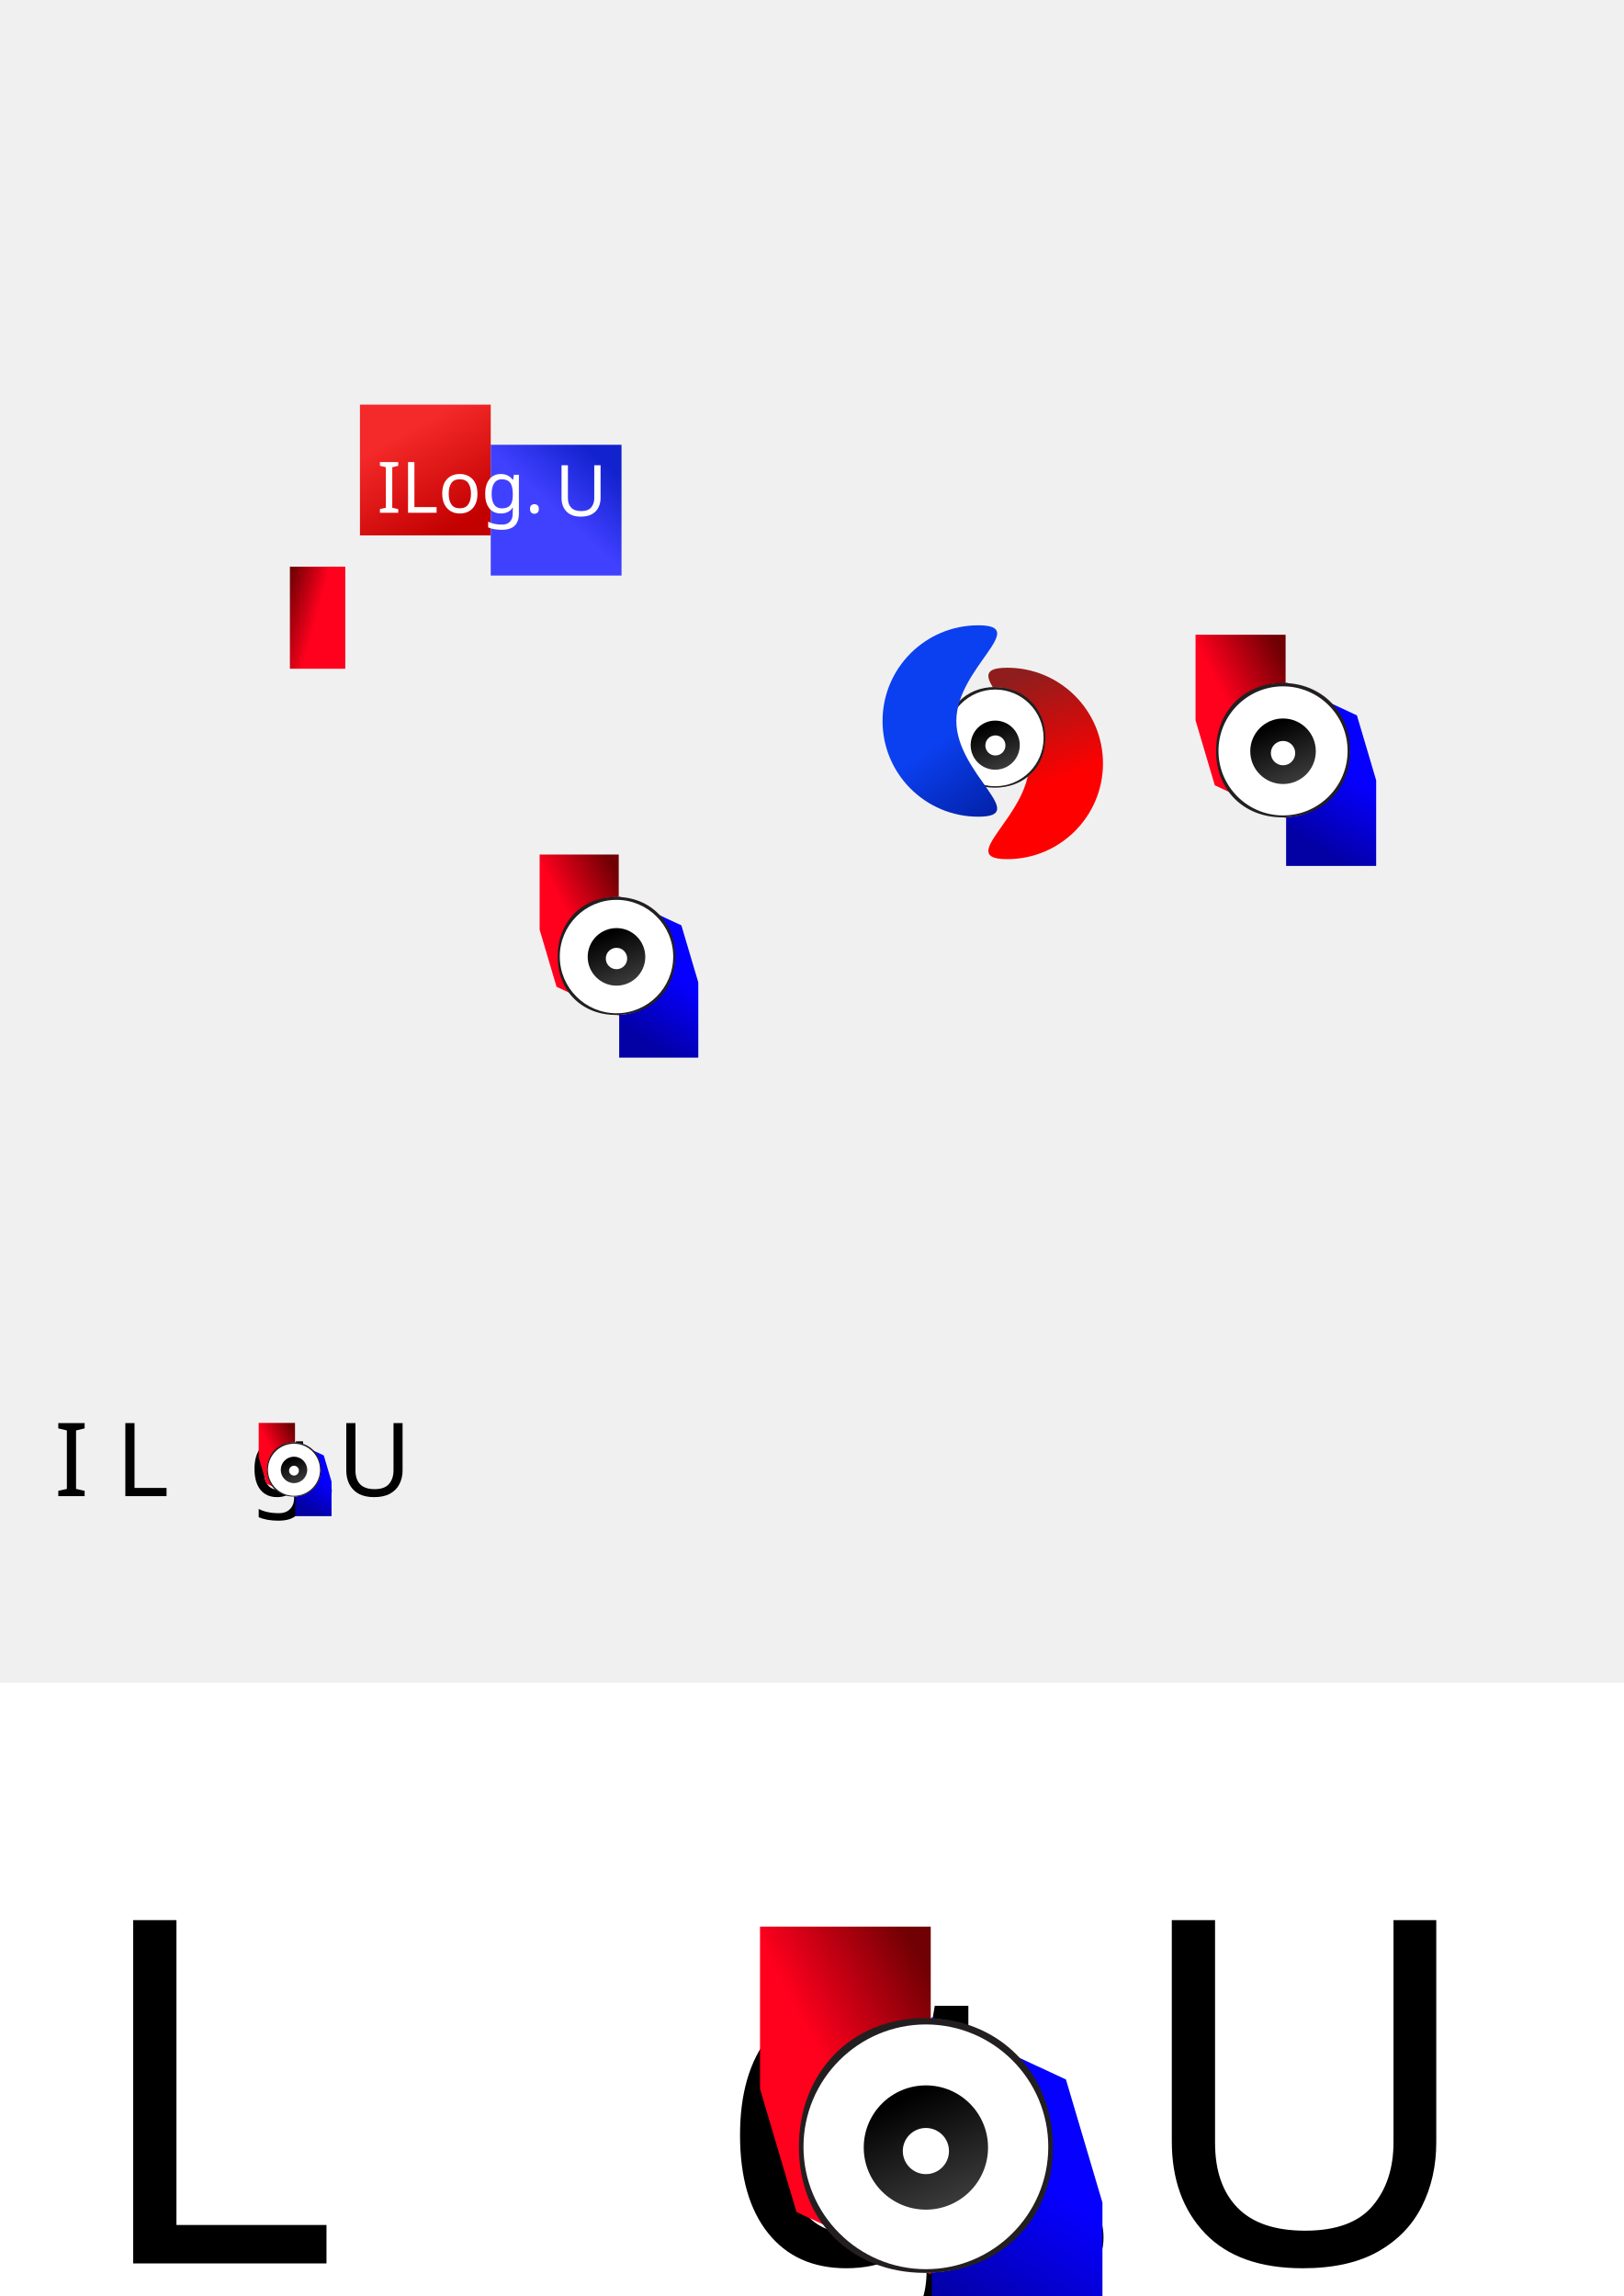
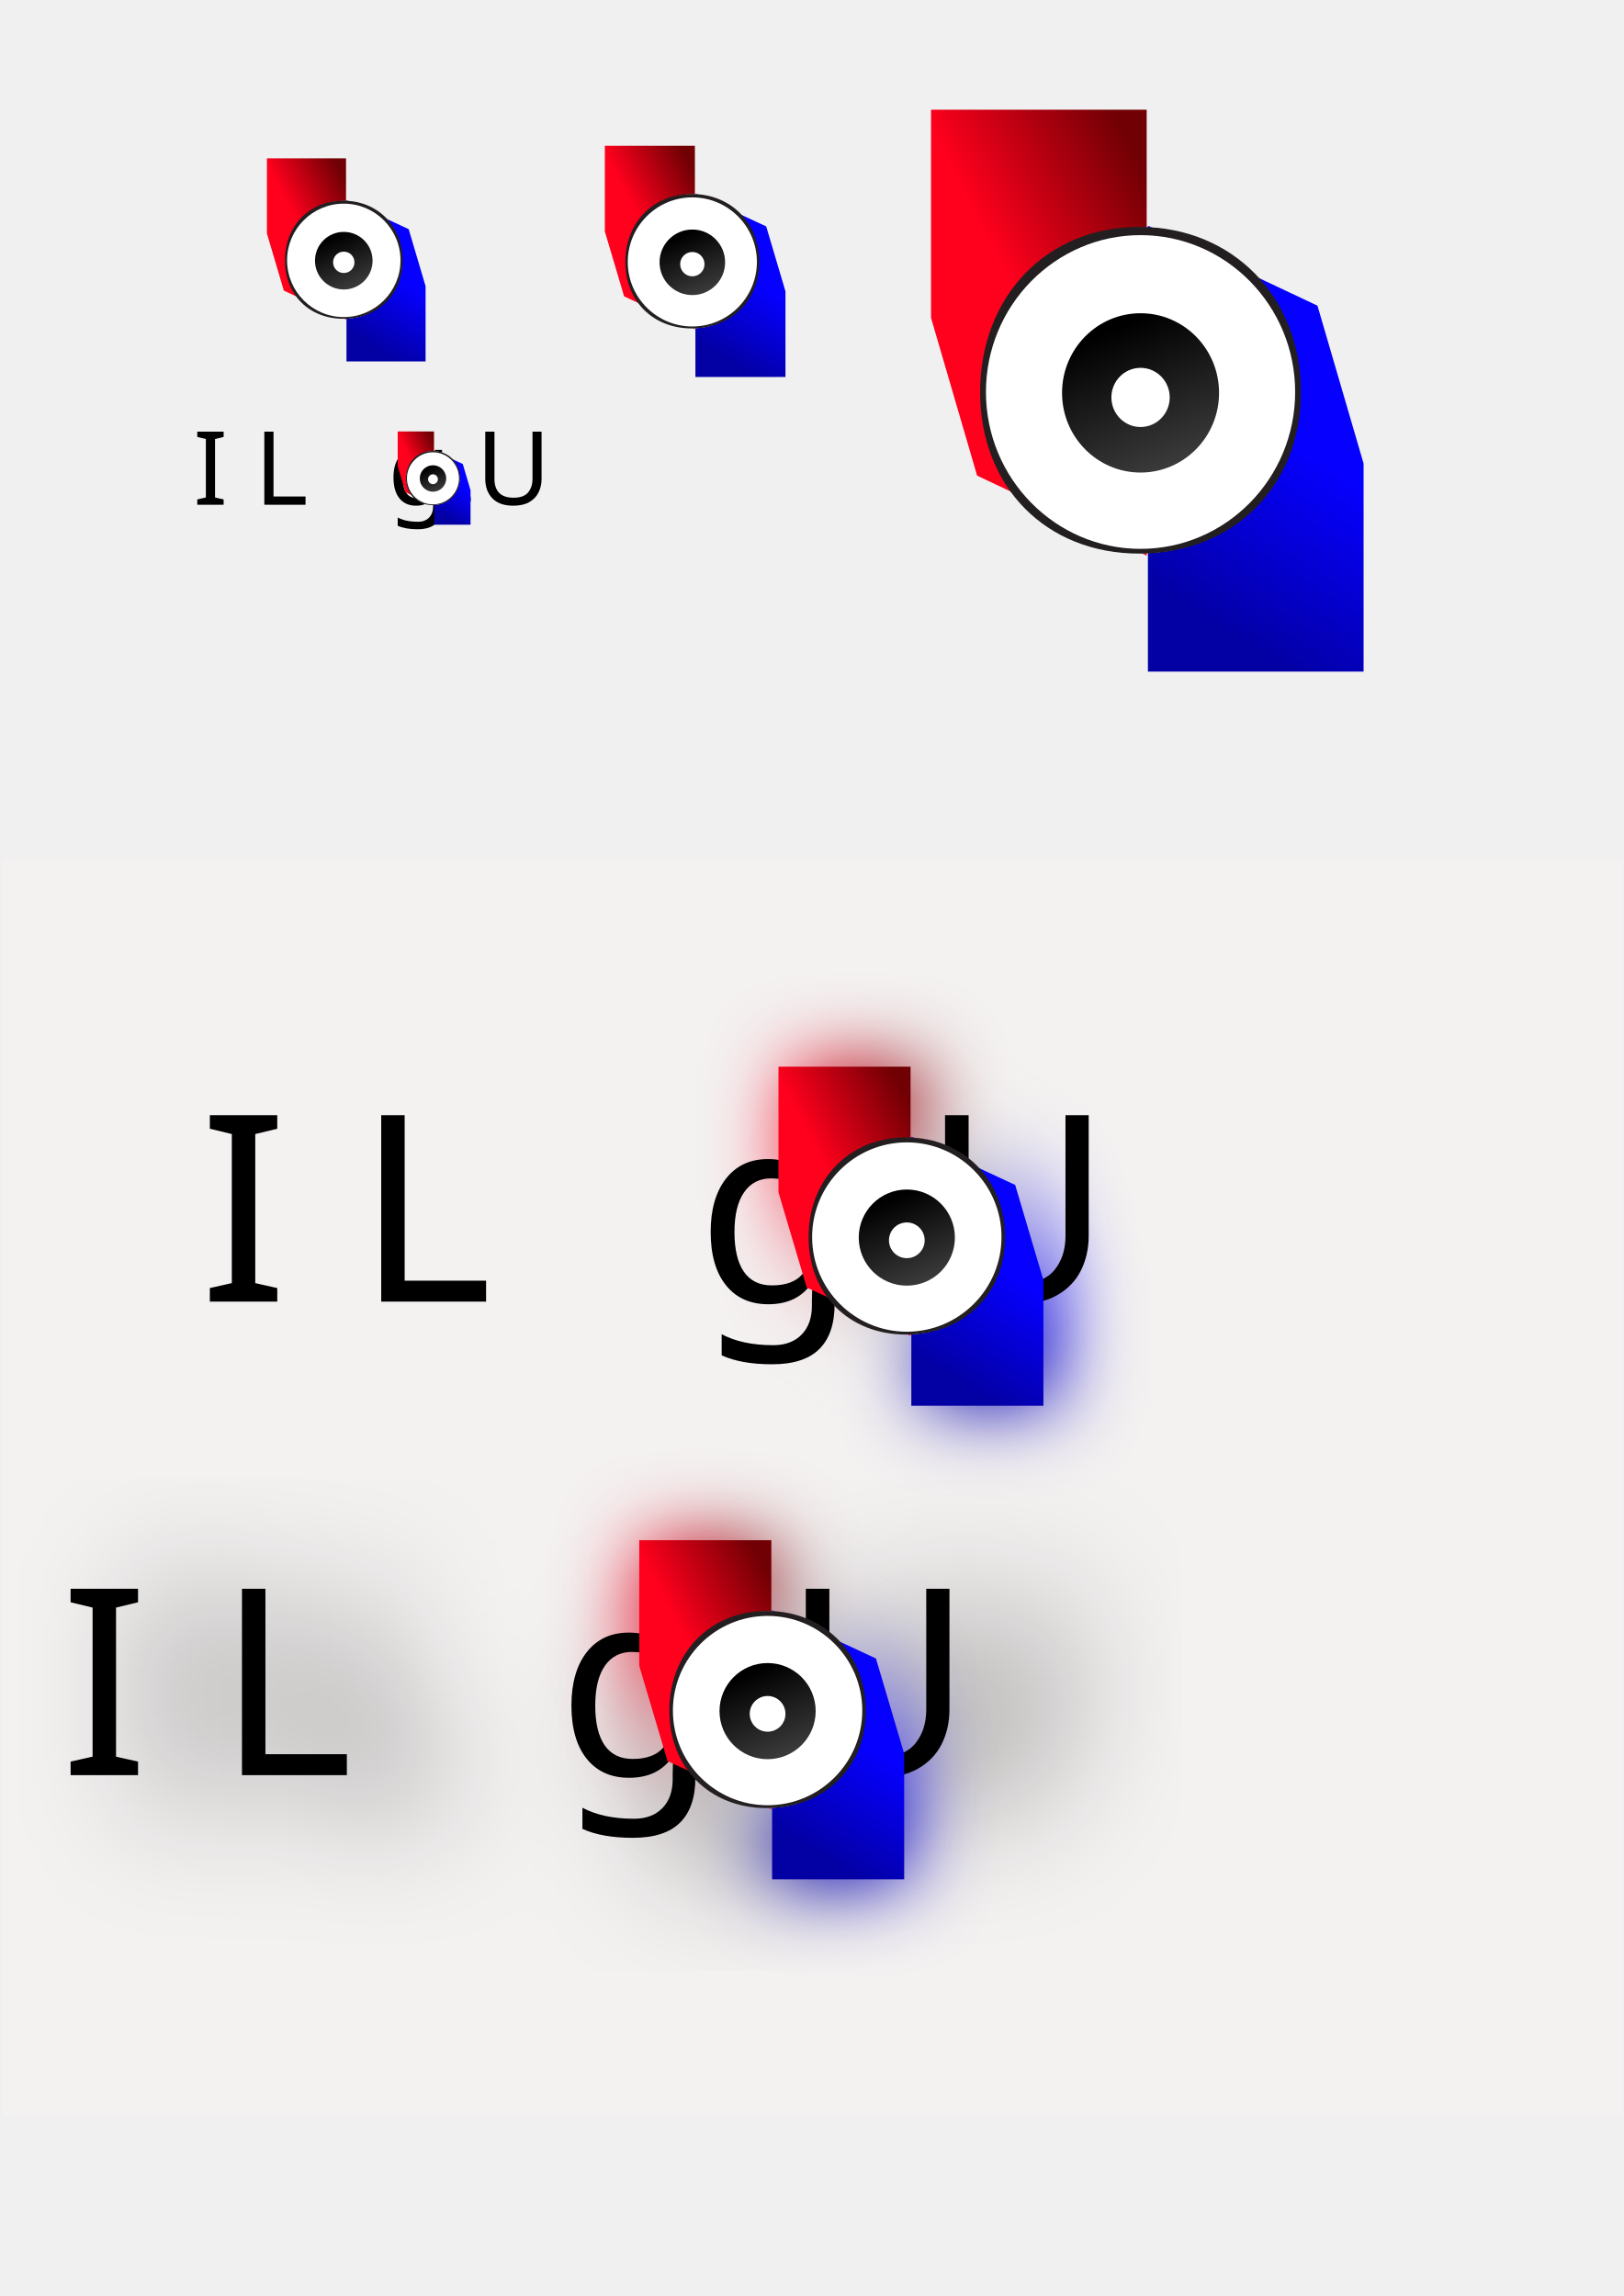
<svg xmlns="http://www.w3.org/2000/svg" xmlns:xlink="http://www.w3.org/1999/xlink" width="210mm" height="297mm" viewBox="0 0 210 297" version="1.1" id="svg8">
  <defs id="defs2">
    <linearGradient id="linearGradient929">
      <stop id="stop925" offset="0" style="stop-color:#ff001d;stop-opacity:1" />
      <stop id="stop927" offset="1" style="stop-color:#710004;stop-opacity:1" />
    </linearGradient>
    <linearGradient id="linearGradient891">
      <stop style="stop-color:#0600ff;stop-opacity:1" offset="0" id="stop887" />
      <stop style="stop-color:#0300a4;stop-opacity:1" offset="1" id="stop889" />
    </linearGradient>
    <linearGradient id="linearGradient1600">
      <stop style="stop-color:#000000;stop-opacity:1" offset="0" id="stop1596" />
      <stop style="stop-color:#3d3d3d;stop-opacity:1" offset="1" id="stop1598" />
    </linearGradient>
-     <linearGradient id="linearGradient1576">
-       <stop style="stop-color:#901d1d;stop-opacity:1" offset="0" id="stop1572" />
-       <stop style="stop-color:#ff0000;stop-opacity:1" offset="1" id="stop1574" />
-     </linearGradient>
-     <linearGradient id="linearGradient1568">
-       <stop style="stop-color:#0b40f0;stop-opacity:1" offset="0" id="stop1564" />
-       <stop style="stop-color:#001893;stop-opacity:1" offset="1" id="stop1566" />
-     </linearGradient>
-     <linearGradient id="linearGradient896">
-       <stop style="stop-color:#f42929;stop-opacity:1;" offset="0" id="stop892" />
-       <stop style="stop-color:#c20000;stop-opacity:1" offset="1" id="stop894" />
-     </linearGradient>
-     <linearGradient id="linearGradient890">
-       <stop style="stop-color:#4040ff;stop-opacity:1" offset="0" id="stop886" />
-       <stop style="stop-color:#1222cd;stop-opacity:1" offset="1" id="stop888" />
-     </linearGradient>
-     <linearGradient xlink:href="#linearGradient890" id="linearGradient884" x1="133.709" y1="119.724" x2="151.379" y2="100.353" gradientUnits="userSpaceOnUse" gradientTransform="matrix(2.273408,0,0,2.273408,-139.5404,-144.6594)" />
-     <linearGradient xlink:href="#linearGradient896" id="linearGradient898" x1="75.595" y1="89.769" x2="96.006" y2="126.433" gradientUnits="userSpaceOnUse" gradientTransform="matrix(2.273408,0,0,2.273408,-139.5404,-144.6594)" />
-     <linearGradient xlink:href="#linearGradient1568" id="linearGradient1570" x1="91.092" y1="49.468" x2="99.644" y2="62.083" gradientUnits="userSpaceOnUse" gradientTransform="translate(30.55811,46.30191)" />
-     <linearGradient xlink:href="#linearGradient1576" id="linearGradient1578" x1="101.723" y1="41.814" x2="106.495" y2="55.374" gradientUnits="userSpaceOnUse" gradientTransform="translate(30.82538,45.5001)" />
-     <linearGradient xlink:href="#linearGradient1600" id="linearGradient1602" x1="102.924" y1="10.014" x2="112.611" y2="33.457" gradientUnits="userSpaceOnUse" />
    <linearGradient xlink:href="#linearGradient1600" id="linearGradient883" gradientUnits="userSpaceOnUse" x1="102.924" y1="10.014" x2="112.611" y2="33.457" gradientTransform="translate(0,-3.701292)" />
    <linearGradient xlink:href="#linearGradient891" id="linearGradient893" x1="75.692" y1="90.828" x2="78.093" y2="97.969" gradientUnits="userSpaceOnUse" gradientTransform="matrix(-0.738044,0,0,1.376403,155.0822,62.85442)" />
-     <linearGradient gradientTransform="matrix(-0.5165563,0,0,0.8711732,81.02753,0.3560503)" xlink:href="#linearGradient929" id="linearGradient893-3" x1="76.146" y1="87.972" x2="83.871" y2="84.402" gradientUnits="userSpaceOnUse" />
    <linearGradient xlink:href="#linearGradient929" id="linearGradient893-30" x1="76.839" y1="91.751" x2="83.065" y2="97.866" gradientUnits="userSpaceOnUse" gradientTransform="matrix(0.738044,0,0,-1.376403,30.62428,308.7974)" />
    <linearGradient xlink:href="#linearGradient929" id="linearGradient893-30-9-1" x1="76.839" y1="91.751" x2="83.065" y2="97.866" gradientUnits="userSpaceOnUse" gradientTransform="matrix(0.3388409,0,0,-0.6319158,50.36097,201.6148)" />
    <linearGradient xlink:href="#linearGradient891" id="linearGradient893-8-0" x1="75.692" y1="90.828" x2="78.093" y2="97.969" gradientUnits="userSpaceOnUse" gradientTransform="matrix(-0.3388409,0,0,0.6319158,107.5004,88.70075)" />
    <linearGradient xlink:href="#linearGradient1600" id="linearGradient1129" gradientUnits="userSpaceOnUse" gradientTransform="translate(0,-3.701292)" x1="102.924" y1="10.014" x2="112.611" y2="33.457" />
-     <linearGradient xlink:href="#linearGradient929" id="linearGradient893-30-0" x1="76.839" y1="91.751" x2="83.065" y2="97.866" gradientUnits="userSpaceOnUse" gradientTransform="matrix(0.8401717,0,0,-1.566865,95.46532,237.0479)" />
-     <linearGradient xlink:href="#linearGradient891" id="linearGradient893-4" x1="75.692" y1="90.828" x2="78.093" y2="97.969" gradientUnits="userSpaceOnUse" gradientTransform="matrix(-0.8401717,0,0,1.566865,237.1453,-42.92776)" />
+     <linearGradient xlink:href="#linearGradient929" id="linearGradient893-30-0" x1="76.839" y1="91.751" x2="83.065" y2="97.866" gradientUnits="userSpaceOnUse" gradientTransform="matrix(0.8401717,0,0,-1.566865,19.06686,173.7992)" />
+     <linearGradient xlink:href="#linearGradient891" id="linearGradient893-4" x1="75.692" y1="90.828" x2="78.093" y2="97.969" gradientUnits="userSpaceOnUse" gradientTransform="matrix(-0.8401717,0,0,1.566865,160.7469,-106.1765)" />
    <linearGradient xlink:href="#linearGradient1600" id="linearGradient1251" gradientUnits="userSpaceOnUse" gradientTransform="translate(0,-3.701292)" x1="102.924" y1="10.014" x2="112.611" y2="33.457" />
    <linearGradient xlink:href="#linearGradient929" id="linearGradient893-30-00" x1="76.839" y1="91.751" x2="83.065" y2="97.866" gradientUnits="userSpaceOnUse" gradientTransform="matrix(0.738044,0,0,-1.376403,17.82452,246.6447)" />
    <linearGradient xlink:href="#linearGradient891" id="linearGradient893-9" x1="75.692" y1="90.828" x2="78.093" y2="97.969" gradientUnits="userSpaceOnUse" gradientTransform="matrix(-0.738044,0,0,1.376403,142.2825,0.7016776)" />
    <linearGradient xlink:href="#linearGradient1600" id="linearGradient1321" gradientUnits="userSpaceOnUse" gradientTransform="translate(0,-3.701292)" x1="102.924" y1="10.014" x2="112.611" y2="33.457" />
    <linearGradient xlink:href="#linearGradient891" id="linearGradient1407" gradientUnits="userSpaceOnUse" gradientTransform="matrix(-0.3388409,0,0,0.6319158,107.5004,88.70075)" x1="75.692" y1="90.828" x2="78.093" y2="97.969" />
    <linearGradient xlink:href="#linearGradient929" id="linearGradient1409" gradientUnits="userSpaceOnUse" gradientTransform="matrix(0.3388409,0,0,-0.6319158,50.36097,201.6148)" x1="76.839" y1="91.751" x2="83.065" y2="97.866" />
    <linearGradient xlink:href="#linearGradient1600" id="linearGradient1411" gradientUnits="userSpaceOnUse" gradientTransform="translate(0,-3.701292)" x1="102.924" y1="10.014" x2="112.611" y2="33.457" />
+     <linearGradient xlink:href="#linearGradient891" id="linearGradient1208" gradientUnits="userSpaceOnUse" gradientTransform="matrix(-0.3388409,0,0,0.6319158,107.5004,88.70075)" x1="75.692" y1="90.828" x2="78.093" y2="97.969" />
+     <linearGradient xlink:href="#linearGradient929" id="linearGradient1210" gradientUnits="userSpaceOnUse" gradientTransform="matrix(0.3388409,0,0,-0.6319158,50.36097,201.6148)" x1="76.839" y1="91.751" x2="83.065" y2="97.866" />
+     <linearGradient xlink:href="#linearGradient1600" id="linearGradient1212" gradientUnits="userSpaceOnUse" gradientTransform="translate(0,-3.701292)" x1="102.924" y1="10.014" x2="112.611" y2="33.457" />
+     <filter style="color-interpolation-filters:sRGB" id="filter1383" x="-0.355" width="1.711" y="-0.278" height="1.555">
+       <feGaussianBlur stdDeviation="1.395" id="feGaussianBlur1385" />
+     </filter>
+     <linearGradient xlink:href="#linearGradient891" id="linearGradient1524" gradientUnits="userSpaceOnUse" gradientTransform="matrix(-0.3388409,0,0,0.6319158,107.5004,88.70075)" x1="75.692" y1="90.828" x2="78.093" y2="97.969" />
+     <linearGradient xlink:href="#linearGradient929" id="linearGradient1526" gradientUnits="userSpaceOnUse" gradientTransform="matrix(0.3388409,0,0,-0.6319158,50.36097,201.6148)" x1="76.839" y1="91.751" x2="83.065" y2="97.866" />
+     <linearGradient xlink:href="#linearGradient1600" id="linearGradient1528" gradientUnits="userSpaceOnUse" gradientTransform="translate(0,-3.701292)" x1="102.924" y1="10.014" x2="112.611" y2="33.457" />
+     <filter style="color-interpolation-filters:sRGB" id="filter1844" x="-0.16" width="1.321" y="-0.487" height="1.975">
+       <feGaussianBlur stdDeviation="8.907" id="feGaussianBlur1846" />
+     </filter>
+     <linearGradient xlink:href="#linearGradient891" id="linearGradient1874" gradientUnits="userSpaceOnUse" gradientTransform="matrix(-0.3388409,0,0,0.6319158,107.5004,88.70075)" x1="75.692" y1="90.828" x2="78.093" y2="97.969" />
+     <linearGradient xlink:href="#linearGradient929" id="linearGradient1876" gradientUnits="userSpaceOnUse" gradientTransform="matrix(0.3388409,0,0,-0.6319158,50.36097,201.6148)" x1="76.839" y1="91.751" x2="83.065" y2="97.866" />
+     <linearGradient xlink:href="#linearGradient1600" id="linearGradient1878" gradientUnits="userSpaceOnUse" gradientTransform="translate(0,-3.701292)" x1="102.924" y1="10.014" x2="112.611" y2="33.457" />
  </defs>
  <g id="layer1">
-     <g id="g958" transform="matrix(0.1474465,0,0,0.1474465,47.68057,47.19017)">
-       <rect style="fill:url(#linearGradient898);fill-opacity:1;stroke-width:6.793" id="rect838" width="114.716" height="114.716" x="-7.639" y="34.933" />
-       <rect style="fill:url(#linearGradient884);fill-opacity:1;stroke-width:6.793" id="rect838-6" width="114.716" height="114.716" x="107.077" y="70.164" />
-       <text xml:space="preserve" style="font-style:normal;font-weight:normal;font-size:62.258px;line-height:1.25;font-family:sans-serif;fill:#ffffff;fill-opacity:1;stroke:none;stroke-width:1.556" x="7.377" y="129.803" id="text851">
-         <tspan id="tspan849" x="7.377" y="129.803" style="fill:#ffffff;stroke-width:1.556">ILog.</tspan>
-       </text>
-       <text xml:space="preserve" style="font-style:normal;font-weight:normal;font-size:62.258px;line-height:1.25;font-family:sans-serif;fill:#000000;fill-opacity:1;stroke:none;stroke-width:0.265" x="163.569" y="132.566" id="text940">
-         <tspan id="tspan938" x="163.569" y="132.566" style="font-size:62.258px;fill:#ffffff;stroke-width:0.265">U</tspan>
-       </text>
-     </g>
-     <path id="path960" style="fill:url(#linearGradient1578);fill-opacity:1;stroke-width:4.465" d="m 130.274,86.375 c 6.837,0 12.379,5.542 12.379,12.379 0,6.837 -5.542,12.379 -12.379,12.379 -6.837,0 2.835,-5.542 2.835,-12.379 0,-6.837 -9.671,-12.379 -2.835,-12.379 z" />
-     <g id="g1533-4" transform="matrix(0.2438628,0,0,0.2438628,102.6331,91.35607)">
-       <path d="m 133.367,16.887 c 0,14.851 -11.565,26.792 -26.412,26.792 -14.847,0 -26.883,-12.035 -26.883,-26.886 0,-14.846 12.036,-26.882 26.883,-26.882 14.847,0 26.224,12.035 26.224,26.882" id="path1071-5-9" style="fill:#ffffff;stroke-width:0.265" />
-       <path d="m 106.955,-8.856 c -14.143,0 -25.649,11.505 -25.649,25.651 0,14.142 11.506,25.647 25.649,25.647 14.143,0 25.649,-11.505 25.649,-25.647 0,-14.146 -11.506,-25.651 -25.649,-25.651 z m -0.188,52.073 c -15.504,0 -26.425,-10.919 -26.425,-26.422 0,-15.507 10.92,-26.991 26.425,-26.991 15.504,0 26.8,11.483 26.8,26.991 0,15.504 -11.296,26.422 -26.8,26.422" id="path1075-0-8" style="fill:#231f20;stroke:none;stroke-width:0.265;stroke-opacity:1" />
-       <path d="m 119.979,20.641 c 0,7.191 -5.831,13.024 -13.024,13.024 -7.193,0 -13.024,-5.833 -13.024,-13.024 0,-7.192 5.831,-13.024 13.024,-13.024 7.193,0 13.024,5.833 13.024,13.024" id="path1077-3-9" style="fill:url(#linearGradient1602);fill-opacity:1;stroke-width:0.265" />
-       <path d="m 112.381,20.794 c 0,2.945 -2.386,5.332 -5.33,5.332 -2.944,0 -5.33,-2.387 -5.33,-5.332 0,-2.942 2.386,-5.328 5.33,-5.328 2.944,0 5.33,2.387 5.33,5.328" id="path1079-9-1" style="fill:#ffffff;stroke-width:0.265" />
-     </g>
-     <path id="path960-3" style="fill:url(#linearGradient1570);fill-opacity:1;stroke-width:4.465" d="m 126.523,105.644 c -6.837,0 -12.379,-5.542 -12.379,-12.379 0,-6.837 5.542,-12.379 12.379,-12.379 6.837,0 -2.835,5.542 -2.835,12.379 0,6.837 9.671,12.379 2.835,12.379 z" />
-     <path style="fill:url(#linearGradient893-3);fill-opacity:1;fill-rule:evenodd;stroke:none;stroke-width:0.671;stroke-opacity:1" d="m 44.655,73.307 h -7.161 v 7.518 5.678 h 7.161 v -6.158 z" id="rect846-7" />
-     <g id="g1339" transform="matrix(6.770081,0,0,6.870226,-488.0839,-787.4085)">
+     <g id="g1339" transform="matrix(2.726277,0,0,2.766605,-104.7584,-463.5716)">
      <path id="rect846" d="m 100.926,181.852 -8.044,-3.74 v 11.878 8.972 H 103.114 v -9.73 z" style="fill:url(#linearGradient893);fill-opacity:1;fill-rule:evenodd;stroke:none;stroke-width:1.008;stroke-opacity:1" />
      <path id="rect846-1" d="m 84.78,189.8 8.044,3.74 v -11.878 -8.972 h -10.231 v 9.73 z" style="fill:url(#linearGradient893-30);fill-opacity:1;fill-rule:evenodd;stroke:none;stroke-width:1.008;stroke-opacity:1" />
      <g transform="matrix(0.2859518,0,0,0.2859518,61.94886,181.086)" id="g1533-4-4">
        <path style="fill:#ffffff;stroke-width:0.265" id="path1071-5-9-2" d="m 133.367,16.887 c 0,14.851 -11.565,26.268 -26.412,26.268 -14.847,0 -26.36,-11.424 -26.36,-26.275 0,-14.846 11.512,-26.969 26.36,-26.969 14.847,0 26.224,12.035 26.224,26.882" />
        <path style="fill:#231f20;stroke:none;stroke-width:0.265;stroke-opacity:1" id="path1075-0-8-7" d="m 106.955,-8.856 c -14.143,0 -25.649,11.505 -25.649,25.651 0,14.142 11.506,25.647 25.649,25.647 14.143,0 25.649,-11.505 25.649,-25.647 0,-14.146 -11.506,-25.651 -25.649,-25.651 z m -0.188,52.073 c -15.504,0 -26.425,-10.919 -26.425,-26.422 0,-15.507 10.92,-26.991 26.425,-26.991 15.504,0 26.8,11.483 26.8,26.991 0,15.504 -11.296,26.422 -26.8,26.422" />
        <path style="fill:url(#linearGradient883);fill-opacity:1;stroke-width:0.265" id="path1077-3-9-4" d="m 119.979,16.939 c 0,7.191 -5.831,13.024 -13.024,13.024 -7.193,0 -13.024,-5.833 -13.024,-13.024 0,-7.192 5.831,-13.024 13.024,-13.024 7.193,0 13.024,5.833 13.024,13.024" />
        <path style="fill:#ffffff;stroke-width:0.24" id="path1079-9-1-0" d="m 111.792,17.678 c 0,2.673 -2.165,4.838 -4.837,4.838 -2.671,0 -4.837,-2.166 -4.837,-4.838 0,-2.669 2.165,-4.835 4.837,-4.835 2.671,0 4.837,2.166 4.837,4.835" />
      </g>
    </g>
-     <text xml:space="preserve" style="font-style:normal;font-variant:normal;font-weight:normal;font-stretch:normal;font-size:16.933px;line-height:1.25;font-family:sans-serif;-inkscape-font-specification:'sans-serif, Normal';font-variant-ligatures:normal;font-variant-caps:normal;font-variant-numeric:normal;font-feature-settings:normal;text-align:center;letter-spacing:0px;word-spacing:0px;writing-mode:lr-tb;text-anchor:middle;fill:#000000;fill-opacity:1;stroke:none;stroke-width:0.265" x="41.144" y="193.535" id="text980">
-       <tspan id="tspan978" x="41.144" y="193.535" style="font-style:normal;font-variant:normal;font-weight:normal;font-stretch:normal;font-size:13.229px;font-family:'Ainslie Slab W01 t';-inkscape-font-specification:'Ainslie Slab W01 t';stroke-width:0.265">I L   g.U</tspan>
+     <text xml:space="preserve" style="font-style:normal;font-variant:normal;font-weight:normal;font-stretch:normal;font-size:16.933px;line-height:1.25;font-family:sans-serif;-inkscape-font-specification:'sans-serif, Normal';font-variant-ligatures:normal;font-variant-caps:normal;font-variant-numeric:normal;font-feature-settings:normal;text-align:center;letter-spacing:0px;word-spacing:0px;writing-mode:lr-tb;text-anchor:middle;fill:#000000;fill-opacity:1;stroke:none;stroke-width:0.265" x="59.12" y="65.289" id="text980">
+       <tspan id="tspan978" x="59.12" y="65.289" style="font-style:normal;font-variant:normal;font-weight:normal;font-stretch:normal;font-size:13.229px;font-family:'Ainslie Slab W01 t';-inkscape-font-specification:'Ainslie Slab W01 t';stroke-width:0.265">I L   g.U</tspan>
    </text>
-     <g id="g1260" transform="translate(-40.76118,44.93535)">
+     <g id="g1260" transform="translate(-22.78465,-83.31093)">
      <path id="rect846-6-2" d="m 82.637,143.333 -3.693,-1.717 v 5.453 4.119 h 4.697 v -4.467 z" style="fill:url(#linearGradient893-8-0);fill-opacity:1;fill-rule:evenodd;stroke:none;stroke-width:0.463;stroke-opacity:1" />
      <path id="rect846-1-4-5" d="m 75.224,146.982 3.693,1.717 v -5.453 -4.119 h -4.697 v 4.467 z" style="fill:url(#linearGradient893-30-9-1);fill-opacity:1;fill-rule:evenodd;stroke:none;stroke-width:0.463;stroke-opacity:1" />
      <g transform="matrix(0.1312824,0,0,0.1312824,64.74228,142.9816)" id="g1533-4-4-3-7">
        <path style="fill:#ffffff;stroke-width:0.265" id="path1071-5-9-2-3-3" d="m 133.367,16.887 c 0,14.851 -11.565,26.268 -26.412,26.268 -14.847,0 -26.36,-11.424 -26.36,-26.275 0,-14.846 11.512,-26.969 26.36,-26.969 14.847,0 26.224,12.035 26.224,26.882" />
        <path style="fill:#231f20;stroke:none;stroke-width:0.265;stroke-opacity:1" id="path1075-0-8-7-6-5" d="m 106.955,-8.856 c -14.143,0 -25.649,11.505 -25.649,25.651 0,14.142 11.506,25.647 25.649,25.647 14.143,0 25.649,-11.505 25.649,-25.647 0,-14.146 -11.506,-25.651 -25.649,-25.651 z m -0.188,52.073 c -15.504,0 -26.425,-10.919 -26.425,-26.422 0,-15.507 10.92,-26.991 26.425,-26.991 15.504,0 26.8,11.483 26.8,26.991 0,15.504 -11.296,26.422 -26.8,26.422" />
        <path style="fill:url(#linearGradient1129);fill-opacity:1;stroke-width:0.265" id="path1077-3-9-4-9-0" d="m 119.979,16.939 c 0,7.191 -5.831,13.024 -13.024,13.024 -7.193,0 -13.024,-5.833 -13.024,-13.024 0,-7.192 5.831,-13.024 13.024,-13.024 7.193,0 13.024,5.833 13.024,13.024" />
        <path style="fill:#ffffff;stroke-width:0.24" id="path1079-9-1-0-0-1" d="m 111.792,17.678 c 0,2.673 -2.165,4.838 -4.837,4.838 -2.671,0 -4.837,-2.166 -4.837,-4.838 0,-2.669 2.165,-4.835 4.837,-4.835 2.671,0 4.837,2.166 4.837,4.835" />
      </g>
    </g>
-     <path style="fill:url(#linearGradient893-4);fill-opacity:1;fill-rule:evenodd;stroke:none;stroke-width:1.147;stroke-opacity:1" d="m 175.495,92.536 -9.157,-4.257 v 13.521 10.213 h 11.647 V 100.937 Z" id="rect846-0" />
-     <path style="fill:url(#linearGradient893-30-0);fill-opacity:1;fill-rule:evenodd;stroke:none;stroke-width:1.147;stroke-opacity:1" d="m 157.115,101.584 9.157,4.257 V 92.32 82.107 h -11.647 v 11.076 z" id="rect846-1-5" />
-     <g id="g1533-4-4-1" transform="matrix(0.3255207,0,0,0.3255207,131.1245,91.66424)">
+     <path style="fill:url(#linearGradient893-4);fill-opacity:1;fill-rule:evenodd;stroke:none;stroke-width:1.147;stroke-opacity:1" d="m 99.097,29.287 -9.157,-4.257 v 13.521 10.213 h 11.647 v -11.076 z" id="rect846-0" />
+     <path style="fill:url(#linearGradient893-30-0);fill-opacity:1;fill-rule:evenodd;stroke:none;stroke-width:1.147;stroke-opacity:1" d="m 80.717,38.336 9.157,4.257 V 29.071 18.858 h -11.647 v 11.076 z" id="rect846-1-5" />
+     <g id="g1533-4-4-1" transform="matrix(0.3255207,0,0,0.3255207,54.72601,28.41552)">
      <path d="m 133.367,16.887 c 0,14.851 -11.565,26.268 -26.412,26.268 -14.847,0 -26.36,-11.424 -26.36,-26.275 0,-14.846 11.512,-26.969 26.36,-26.969 14.847,0 26.224,12.035 26.224,26.882" id="path1071-5-9-2-3" style="fill:#ffffff;stroke-width:0.265" />
      <path d="m 106.955,-8.856 c -14.143,0 -25.649,11.505 -25.649,25.651 0,14.142 11.506,25.647 25.649,25.647 14.143,0 25.649,-11.505 25.649,-25.647 0,-14.146 -11.506,-25.651 -25.649,-25.651 z m -0.188,52.073 c -15.504,0 -26.425,-10.919 -26.425,-26.422 0,-15.507 10.92,-26.991 26.425,-26.991 15.504,0 26.8,11.483 26.8,26.991 0,15.504 -11.296,26.422 -26.8,26.422" id="path1075-0-8-7-0" style="fill:#231f20;stroke:none;stroke-width:0.265;stroke-opacity:1" />
      <path d="m 119.979,16.939 c 0,7.191 -5.831,13.024 -13.024,13.024 -7.193,0 -13.024,-5.833 -13.024,-13.024 0,-7.192 5.831,-13.024 13.024,-13.024 7.193,0 13.024,5.833 13.024,13.024" id="path1077-3-9-4-1" style="fill:url(#linearGradient1251);fill-opacity:1;stroke-width:0.265" />
      <path d="m 111.792,17.678 c 0,2.673 -2.165,4.838 -4.837,4.838 -2.671,0 -4.837,-2.166 -4.837,-4.838 0,-2.669 2.165,-4.835 4.837,-4.835 2.671,0 4.837,2.166 4.837,4.835" id="path1079-9-1-0-9" style="fill:#ffffff;stroke-width:0.24" />
    </g>
-     <g id="g1330">
+     <g id="g1330" transform="translate(-35.27006,-90.05562)">
      <path id="rect846-4" d="m 88.126,119.699 -8.044,-3.74 v 11.878 8.972 h 10.231 v -9.73 z" style="fill:url(#linearGradient893-9);fill-opacity:1;fill-rule:evenodd;stroke:none;stroke-width:1.008;stroke-opacity:1" />
      <path id="rect846-1-9" d="m 71.98,127.647 8.044,3.74 v -11.878 -8.972 h -10.231 v 9.73 z" style="fill:url(#linearGradient893-30-00);fill-opacity:1;fill-rule:evenodd;stroke:none;stroke-width:1.008;stroke-opacity:1" />
      <g transform="matrix(0.2859518,0,0,0.2859518,49.14909,118.9332)" id="g1533-4-4-3">
        <path style="fill:#ffffff;stroke-width:0.265" id="path1071-5-9-2-38" d="m 133.367,16.887 c 0,14.851 -11.565,26.268 -26.412,26.268 -14.847,0 -26.36,-11.424 -26.36,-26.275 0,-14.846 11.512,-26.969 26.36,-26.969 14.847,0 26.224,12.035 26.224,26.882" />
        <path style="fill:#231f20;stroke:none;stroke-width:0.265;stroke-opacity:1" id="path1075-0-8-7-03" d="m 106.955,-8.856 c -14.143,0 -25.649,11.505 -25.649,25.651 0,14.142 11.506,25.647 25.649,25.647 14.143,0 25.649,-11.505 25.649,-25.647 0,-14.146 -11.506,-25.651 -25.649,-25.651 z m -0.188,52.073 c -15.504,0 -26.425,-10.919 -26.425,-26.422 0,-15.507 10.92,-26.991 26.425,-26.991 15.504,0 26.8,11.483 26.8,26.991 0,15.504 -11.296,26.422 -26.8,26.422" />
        <path style="fill:url(#linearGradient1321);fill-opacity:1;stroke-width:0.265" id="path1077-3-9-4-7" d="m 119.979,16.939 c 0,7.191 -5.831,13.024 -13.024,13.024 -7.193,0 -13.024,-5.833 -13.024,-13.024 0,-7.192 5.831,-13.024 13.024,-13.024 7.193,0 13.024,5.833 13.024,13.024" />
        <path style="fill:#ffffff;stroke-width:0.24" id="path1079-9-1-0-1" d="m 111.792,17.678 c 0,2.673 -2.165,4.838 -4.837,4.838 -2.671,0 -4.837,-2.166 -4.837,-4.838 0,-2.669 2.165,-4.835 4.837,-4.835 2.671,0 4.837,2.166 4.837,4.835" />
      </g>
    </g>
-     <rect style="fill:#ffffff;fill-opacity:1;fill-rule:evenodd;stroke:none;stroke-width:0.509;stroke-miterlimit:4;stroke-dasharray:none;stroke-opacity:1" id="rect1413" width="294.737" height="117.51" x="-14.689" y="217.681" />
-     <text xml:space="preserve" style="font-style:normal;font-variant:normal;font-weight:normal;font-stretch:normal;font-size:79.601px;line-height:1.25;font-family:sans-serif;-inkscape-font-specification:'sans-serif, Normal';font-variant-ligatures:normal;font-variant-caps:normal;font-variant-numeric:normal;font-feature-settings:normal;text-align:center;letter-spacing:0px;word-spacing:0px;writing-mode:lr-tb;text-anchor:middle;fill:#000000;fill-opacity:1;stroke:none;stroke-width:1.244" x="134.422" y="292.786" id="text980-7">
-       <tspan id="tspan978-4" x="134.422" y="292.786" style="font-style:normal;font-variant:normal;font-weight:normal;font-stretch:normal;font-size:62.188px;font-family:'Ainslie Slab W01 t';-inkscape-font-specification:'Ainslie Slab W01 t';stroke-width:1.244">I L   g.U</tspan>
-     </text>
-     <g id="g1260-5" transform="matrix(4.700841,0,0,4.700841,-250.6002,-404.7947)">
+     <rect style="opacity:1;fill:#ffffff;stroke-width:5.443" id="rect931" width="219.674" height="50.645" x="-821.276" y="314.026" />
+     <rect style="opacity:1;fill:#f4f1f1;fill-opacity:1;stroke-width:4.009" id="rect943" width="209.547" height="162.549" x="0.353" y="111.143" />
+     <g id="g1260-5" transform="matrix(3.64517,0,0,3.64517,-168.2735,-369.2847)" style="filter:url(#filter1383)">
      <path id="rect846-6-2-9" d="m 82.637,143.333 -3.693,-1.717 v 5.453 4.119 h 4.697 v -4.467 z" style="fill:url(#linearGradient1407);fill-opacity:1;fill-rule:evenodd;stroke:none;stroke-width:0.463;stroke-opacity:1" />
      <path id="rect846-1-4-5-6" d="m 75.224,146.982 3.693,1.717 v -5.453 -4.119 h -4.697 v 4.467 z" style="fill:url(#linearGradient1409);fill-opacity:1;fill-rule:evenodd;stroke:none;stroke-width:0.463;stroke-opacity:1" />
      <g transform="matrix(0.1312824,0,0,0.1312824,64.74228,142.9816)" id="g1533-4-4-3-7-4">
        <path style="fill:#ffffff;stroke-width:0.265" id="path1071-5-9-2-3-3-9" d="m 133.367,16.887 c 0,14.851 -11.565,26.268 -26.412,26.268 -14.847,0 -26.36,-11.424 -26.36,-26.275 0,-14.846 11.512,-26.969 26.36,-26.969 14.847,0 26.224,12.035 26.224,26.882" />
        <path style="fill:#231f20;stroke:none;stroke-width:0.265;stroke-opacity:1" id="path1075-0-8-7-6-5-0" d="m 106.955,-8.856 c -14.143,0 -25.649,11.505 -25.649,25.651 0,14.142 11.506,25.647 25.649,25.647 14.143,0 25.649,-11.505 25.649,-25.647 0,-14.146 -11.506,-25.651 -25.649,-25.651 z m -0.188,52.073 c -15.504,0 -26.425,-10.919 -26.425,-26.422 0,-15.507 10.92,-26.991 26.425,-26.991 15.504,0 26.8,11.483 26.8,26.991 0,15.504 -11.296,26.422 -26.8,26.422" />
        <path style="fill:url(#linearGradient1411);fill-opacity:1;stroke-width:0.265" id="path1077-3-9-4-9-0-4" d="m 119.979,16.939 c 0,7.191 -5.831,13.024 -13.024,13.024 -7.193,0 -13.024,-5.833 -13.024,-13.024 0,-7.192 5.831,-13.024 13.024,-13.024 7.193,0 13.024,5.833 13.024,13.024" />
        <path style="fill:#ffffff;stroke-width:0.24" id="path1079-9-1-0-0-1-1" d="m 111.792,17.678 c 0,2.673 -2.165,4.838 -4.837,4.838 -2.671,0 -4.837,-2.166 -4.837,-4.838 0,-2.669 2.165,-4.835 4.837,-4.835 2.671,0 4.837,2.166 4.837,4.835" />
      </g>
    </g>
+     <g id="g1224" transform="translate(511.175,-101.9177)">
+       <text xml:space="preserve" style="font-style:normal;font-variant:normal;font-weight:normal;font-stretch:normal;font-size:43.221px;line-height:1.25;font-family:sans-serif;-inkscape-font-specification:'sans-serif, Normal';font-variant-ligatures:normal;font-variant-caps:normal;font-variant-numeric:normal;font-feature-settings:normal;text-align:center;letter-spacing:0px;word-spacing:0px;writing-mode:lr-tb;text-anchor:middle;fill:#000000;fill-opacity:1;stroke:none;stroke-width:0.675" x="-387.008" y="270.283" id="text1190">
+         <tspan id="tspan1188" x="-387.008" y="270.283" style="font-style:normal;font-variant:normal;font-weight:normal;font-stretch:normal;font-size:33.767px;font-family:'Ainslie Slab W01 t';-inkscape-font-specification:'Ainslie Slab W01 t';stroke-width:0.675">I L   g.U</tspan>
+       </text>
+       <g id="g1206" transform="matrix(3.636876,0,0,3.636876,-680.4187,-266.0888)">
+         <path id="path1192" d="m 82.637,143.333 -3.693,-1.717 v 5.453 4.119 h 4.697 v -4.467 z" style="fill:url(#linearGradient1208);fill-opacity:1;fill-rule:evenodd;stroke:none;stroke-width:0.463;stroke-opacity:1" />
+         <path id="path1194" d="m 75.224,146.982 3.693,1.717 v -5.453 -4.119 h -4.697 v 4.467 z" style="fill:url(#linearGradient1210);fill-opacity:1;fill-rule:evenodd;stroke:none;stroke-width:0.463;stroke-opacity:1" />
+         <g transform="matrix(0.1312824,0,0,0.1312824,64.74228,142.9816)" id="g1204">
+           <path style="fill:#ffffff;stroke-width:0.265" id="path1196" d="m 133.367,16.887 c 0,14.851 -11.565,26.268 -26.412,26.268 -14.847,0 -26.36,-11.424 -26.36,-26.275 0,-14.846 11.512,-26.969 26.36,-26.969 14.847,0 26.224,12.035 26.224,26.882" />
+           <path style="fill:#231f20;stroke:none;stroke-width:0.265;stroke-opacity:1" id="path1198" d="m 106.955,-8.856 c -14.143,0 -25.649,11.505 -25.649,25.651 0,14.142 11.506,25.647 25.649,25.647 14.143,0 25.649,-11.505 25.649,-25.647 0,-14.146 -11.506,-25.651 -25.649,-25.651 z m -0.188,52.073 c -15.504,0 -26.425,-10.919 -26.425,-26.422 0,-15.507 10.92,-26.991 26.425,-26.991 15.504,0 26.8,11.483 26.8,26.991 0,15.504 -11.296,26.422 -26.8,26.422" />
+           <path style="fill:url(#linearGradient1212);fill-opacity:1;stroke-width:0.265" id="path1200" d="m 119.979,16.939 c 0,7.191 -5.831,13.024 -13.024,13.024 -7.193,0 -13.024,-5.833 -13.024,-13.024 0,-7.192 5.831,-13.024 13.024,-13.024 7.193,0 13.024,5.833 13.024,13.024" />
+           <path style="fill:#ffffff;stroke-width:0.24" id="path1202" d="m 111.792,17.678 c 0,2.673 -2.165,4.838 -4.837,4.838 -2.671,0 -4.837,-2.166 -4.837,-4.838 0,-2.669 2.165,-4.835 4.837,-4.835 2.671,0 4.837,2.166 4.837,4.835" />
+         </g>
+       </g>
+     </g>
+     <text xml:space="preserve" style="font-style:normal;font-variant:normal;font-weight:normal;font-stretch:normal;font-size:43.221px;line-height:1.25;font-family:sans-serif;-inkscape-font-specification:'sans-serif, Normal';font-variant-ligatures:normal;font-variant-caps:normal;font-variant-numeric:normal;font-feature-settings:normal;text-align:center;letter-spacing:0px;word-spacing:0px;writing-mode:lr-tb;text-anchor:middle;fill:#000000;fill-opacity:1;stroke:none;stroke-width:0.675;filter:url(#filter1844)" x="106.534" y="231.089" id="text1190-4">
+       <tspan id="tspan1188-2" x="106.534" y="231.089" style="font-style:normal;font-variant:normal;font-weight:normal;font-stretch:normal;font-size:33.767px;font-family:'Ainslie Slab W01 t';-inkscape-font-specification:'Ainslie Slab W01 t';stroke-width:0.675">I L   g.U</tspan>
+     </text>
+     <g id="g1872" transform="matrix(3.64517,0,0,3.64517,-187.7284,-307.495)" style="filter:url(#filter1383)">
+       <path id="path1858" d="m 82.637,143.333 -3.693,-1.717 v 5.453 4.119 h 4.697 v -4.467 z" style="fill:url(#linearGradient1874);fill-opacity:1;fill-rule:evenodd;stroke:none;stroke-width:0.463;stroke-opacity:1" />
+       <path id="path1860" d="m 75.224,146.982 3.693,1.717 v -5.453 -4.119 h -4.697 v 4.467 z" style="fill:url(#linearGradient1876);fill-opacity:1;fill-rule:evenodd;stroke:none;stroke-width:0.463;stroke-opacity:1" />
+       <g transform="matrix(0.1312824,0,0,0.1312824,64.74228,142.9816)" id="g1870">
+         <path style="fill:#ffffff;stroke-width:0.265" id="path1862" d="m 133.367,16.887 c 0,14.851 -11.565,26.268 -26.412,26.268 -14.847,0 -26.36,-11.424 -26.36,-26.275 0,-14.846 11.512,-26.969 26.36,-26.969 14.847,0 26.224,12.035 26.224,26.882" />
+         <path style="fill:#231f20;stroke:none;stroke-width:0.265;stroke-opacity:1" id="path1864" d="m 106.955,-8.856 c -14.143,0 -25.649,11.505 -25.649,25.651 0,14.142 11.506,25.647 25.649,25.647 14.143,0 25.649,-11.505 25.649,-25.647 0,-14.146 -11.506,-25.651 -25.649,-25.651 z m -0.188,52.073 c -15.504,0 -26.425,-10.919 -26.425,-26.422 0,-15.507 10.92,-26.991 26.425,-26.991 15.504,0 26.8,11.483 26.8,26.991 0,15.504 -11.296,26.422 -26.8,26.422" />
+         <path style="fill:url(#linearGradient1878);fill-opacity:1;stroke-width:0.265" id="path1866" d="m 119.979,16.939 c 0,7.191 -5.831,13.024 -13.024,13.024 -7.193,0 -13.024,-5.833 -13.024,-13.024 0,-7.192 5.831,-13.024 13.024,-13.024 7.193,0 13.024,5.833 13.024,13.024" />
+         <path style="fill:#ffffff;stroke-width:0.24" id="path1868" d="m 111.792,17.678 c 0,2.673 -2.165,4.838 -4.837,4.838 -2.671,0 -4.837,-2.166 -4.837,-4.838 0,-2.669 2.165,-4.835 4.837,-4.835 2.671,0 4.837,2.166 4.837,4.835" />
+       </g>
+     </g>
+     <g id="g1522" transform="translate(493.168,-40.66275)">
+       <text xml:space="preserve" style="font-style:normal;font-variant:normal;font-weight:normal;font-stretch:normal;font-size:43.221px;line-height:1.25;font-family:sans-serif;-inkscape-font-specification:'sans-serif, Normal';font-variant-ligatures:normal;font-variant-caps:normal;font-variant-numeric:normal;font-feature-settings:normal;text-align:center;letter-spacing:0px;word-spacing:0px;writing-mode:lr-tb;text-anchor:middle;fill:#000000;fill-opacity:1;stroke:none;stroke-width:0.675" x="-387.008" y="270.283" id="text1504">
+         <tspan id="tspan1502" x="-387.008" y="270.283" style="font-style:normal;font-variant:normal;font-weight:normal;font-stretch:normal;font-size:33.767px;font-family:'Ainslie Slab W01 t';-inkscape-font-specification:'Ainslie Slab W01 t';stroke-width:0.675">I L   g.U</tspan>
+       </text>
+       <g id="g1520" transform="matrix(3.636876,0,0,3.636876,-680.4187,-266.0888)">
+         <path id="path1506" d="m 82.637,143.333 -3.693,-1.717 v 5.453 4.119 h 4.697 v -4.467 z" style="fill:url(#linearGradient1524);fill-opacity:1;fill-rule:evenodd;stroke:none;stroke-width:0.463;stroke-opacity:1" />
+         <path id="path1508" d="m 75.224,146.982 3.693,1.717 v -5.453 -4.119 h -4.697 v 4.467 z" style="fill:url(#linearGradient1526);fill-opacity:1;fill-rule:evenodd;stroke:none;stroke-width:0.463;stroke-opacity:1" />
+         <g transform="matrix(0.1312824,0,0,0.1312824,64.74228,142.9816)" id="g1518">
+           <path style="fill:#ffffff;stroke-width:0.265" id="path1510" d="m 133.367,16.887 c 0,14.851 -11.565,26.268 -26.412,26.268 -14.847,0 -26.36,-11.424 -26.36,-26.275 0,-14.846 11.512,-26.969 26.36,-26.969 14.847,0 26.224,12.035 26.224,26.882" />
+           <path style="fill:#231f20;stroke:none;stroke-width:0.265;stroke-opacity:1" id="path1512" d="m 106.955,-8.856 c -14.143,0 -25.649,11.505 -25.649,25.651 0,14.142 11.506,25.647 25.649,25.647 14.143,0 25.649,-11.505 25.649,-25.647 0,-14.146 -11.506,-25.651 -25.649,-25.651 z m -0.188,52.073 c -15.504,0 -26.425,-10.919 -26.425,-26.422 0,-15.507 10.92,-26.991 26.425,-26.991 15.504,0 26.8,11.483 26.8,26.991 0,15.504 -11.296,26.422 -26.8,26.422" />
+           <path style="fill:url(#linearGradient1528);fill-opacity:1;stroke-width:0.265" id="path1514" d="m 119.979,16.939 c 0,7.191 -5.831,13.024 -13.024,13.024 -7.193,0 -13.024,-5.833 -13.024,-13.024 0,-7.192 5.831,-13.024 13.024,-13.024 7.193,0 13.024,5.833 13.024,13.024" />
+           <path style="fill:#ffffff;stroke-width:0.24" id="path1516" d="m 111.792,17.678 c 0,2.673 -2.165,4.838 -4.837,4.838 -2.671,0 -4.837,-2.166 -4.837,-4.838 0,-2.669 2.165,-4.835 4.837,-4.835 2.671,0 4.837,2.166 4.837,4.835" />
+         </g>
+       </g>
+     </g>
  </g>
</svg>
